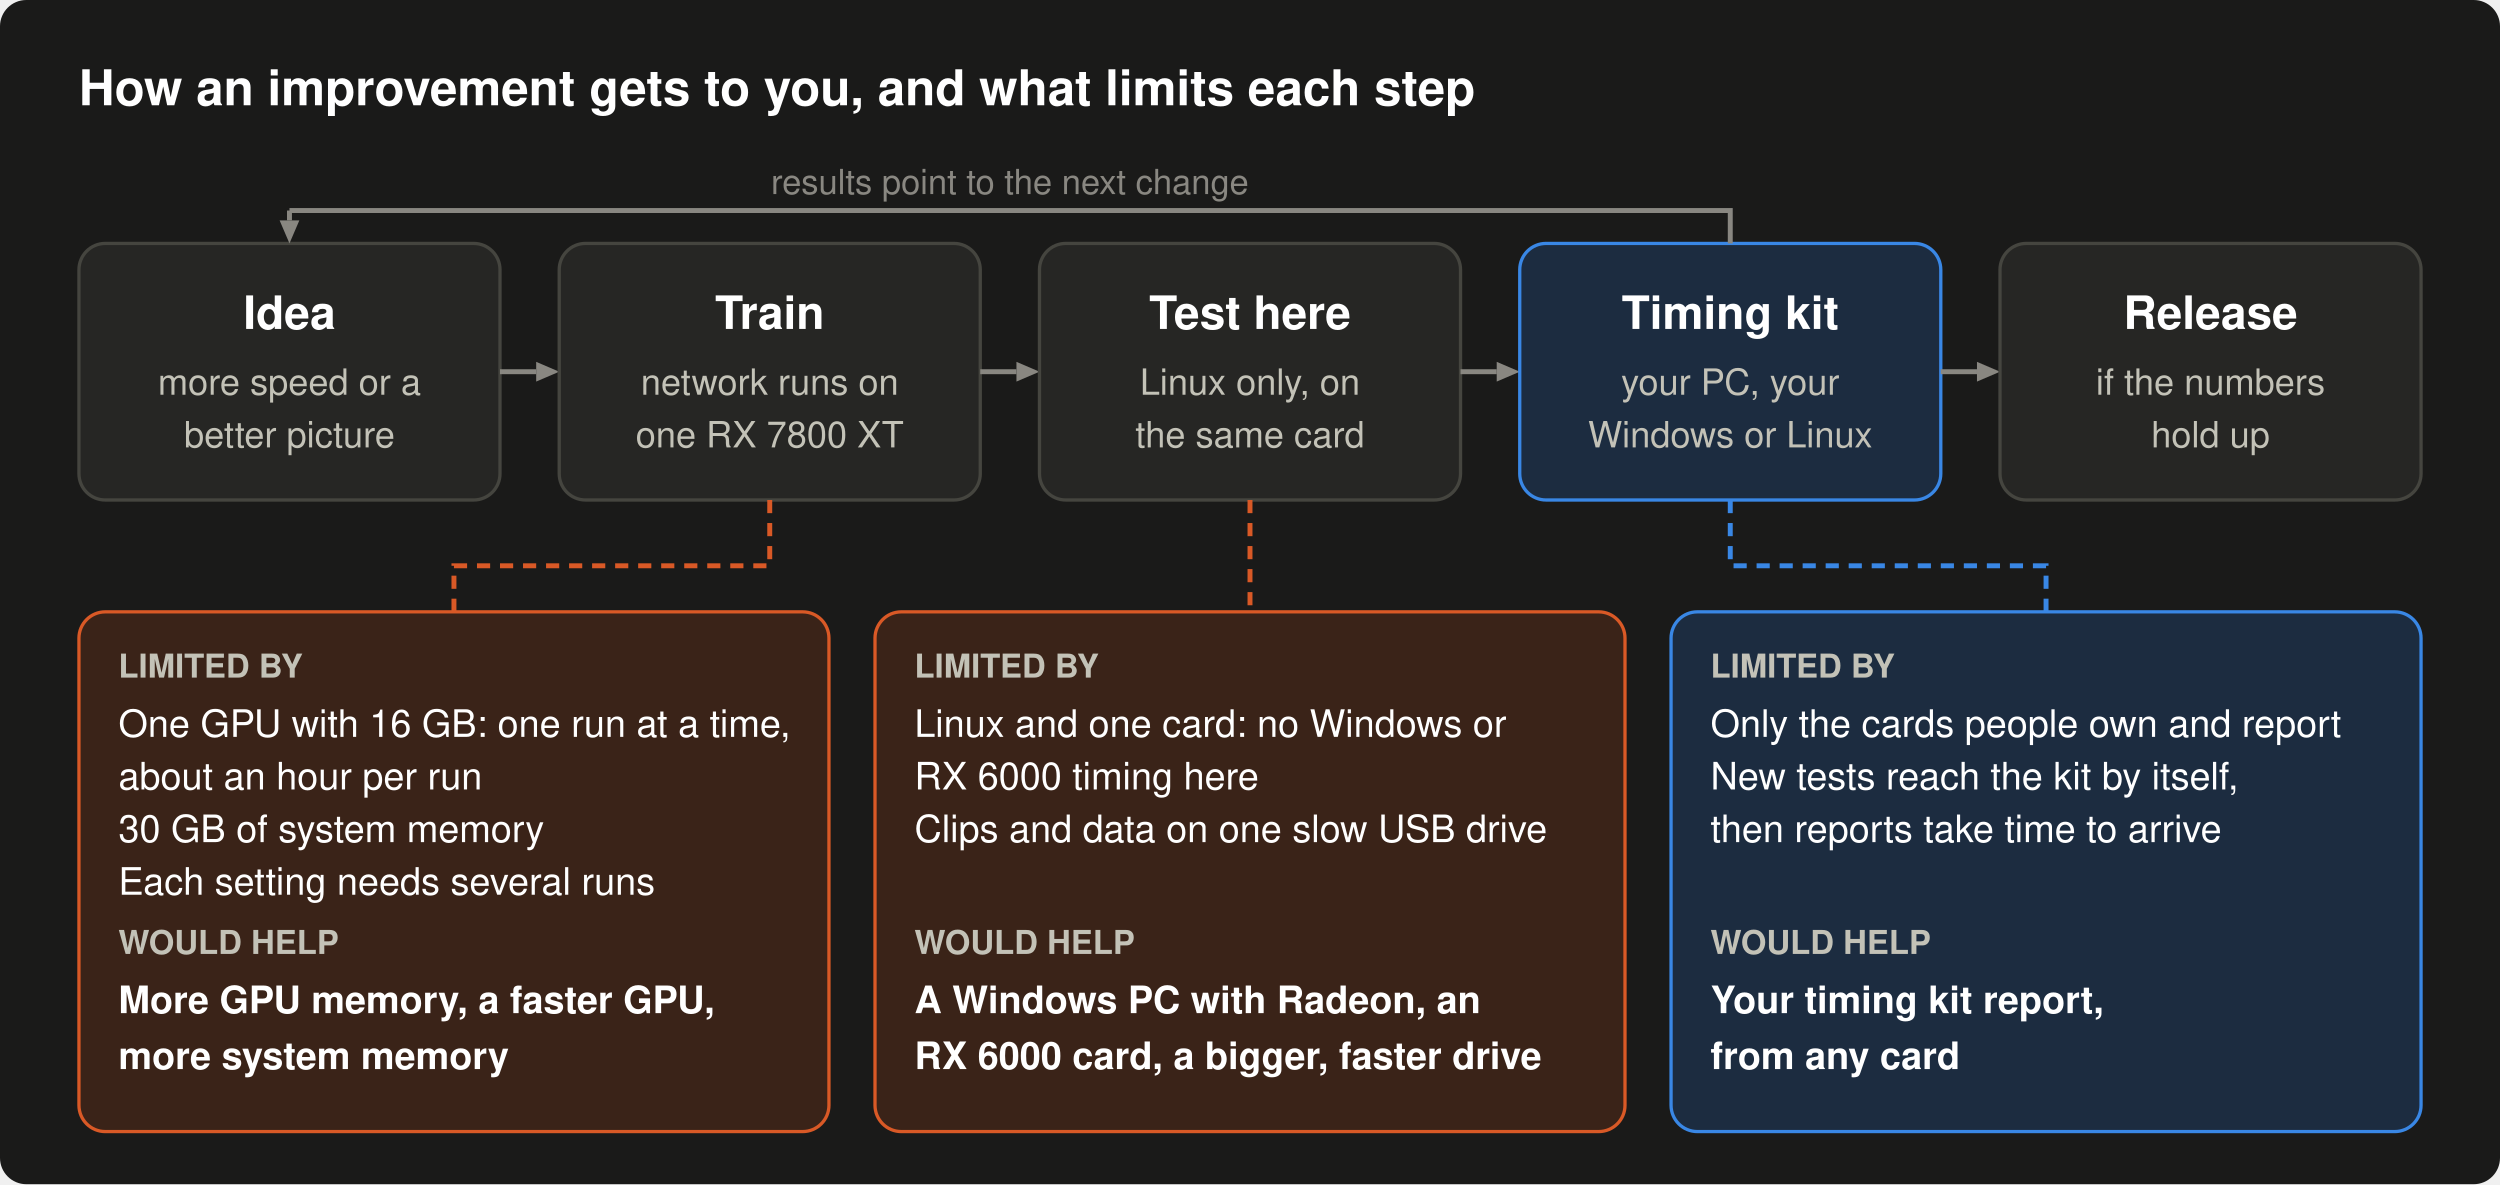
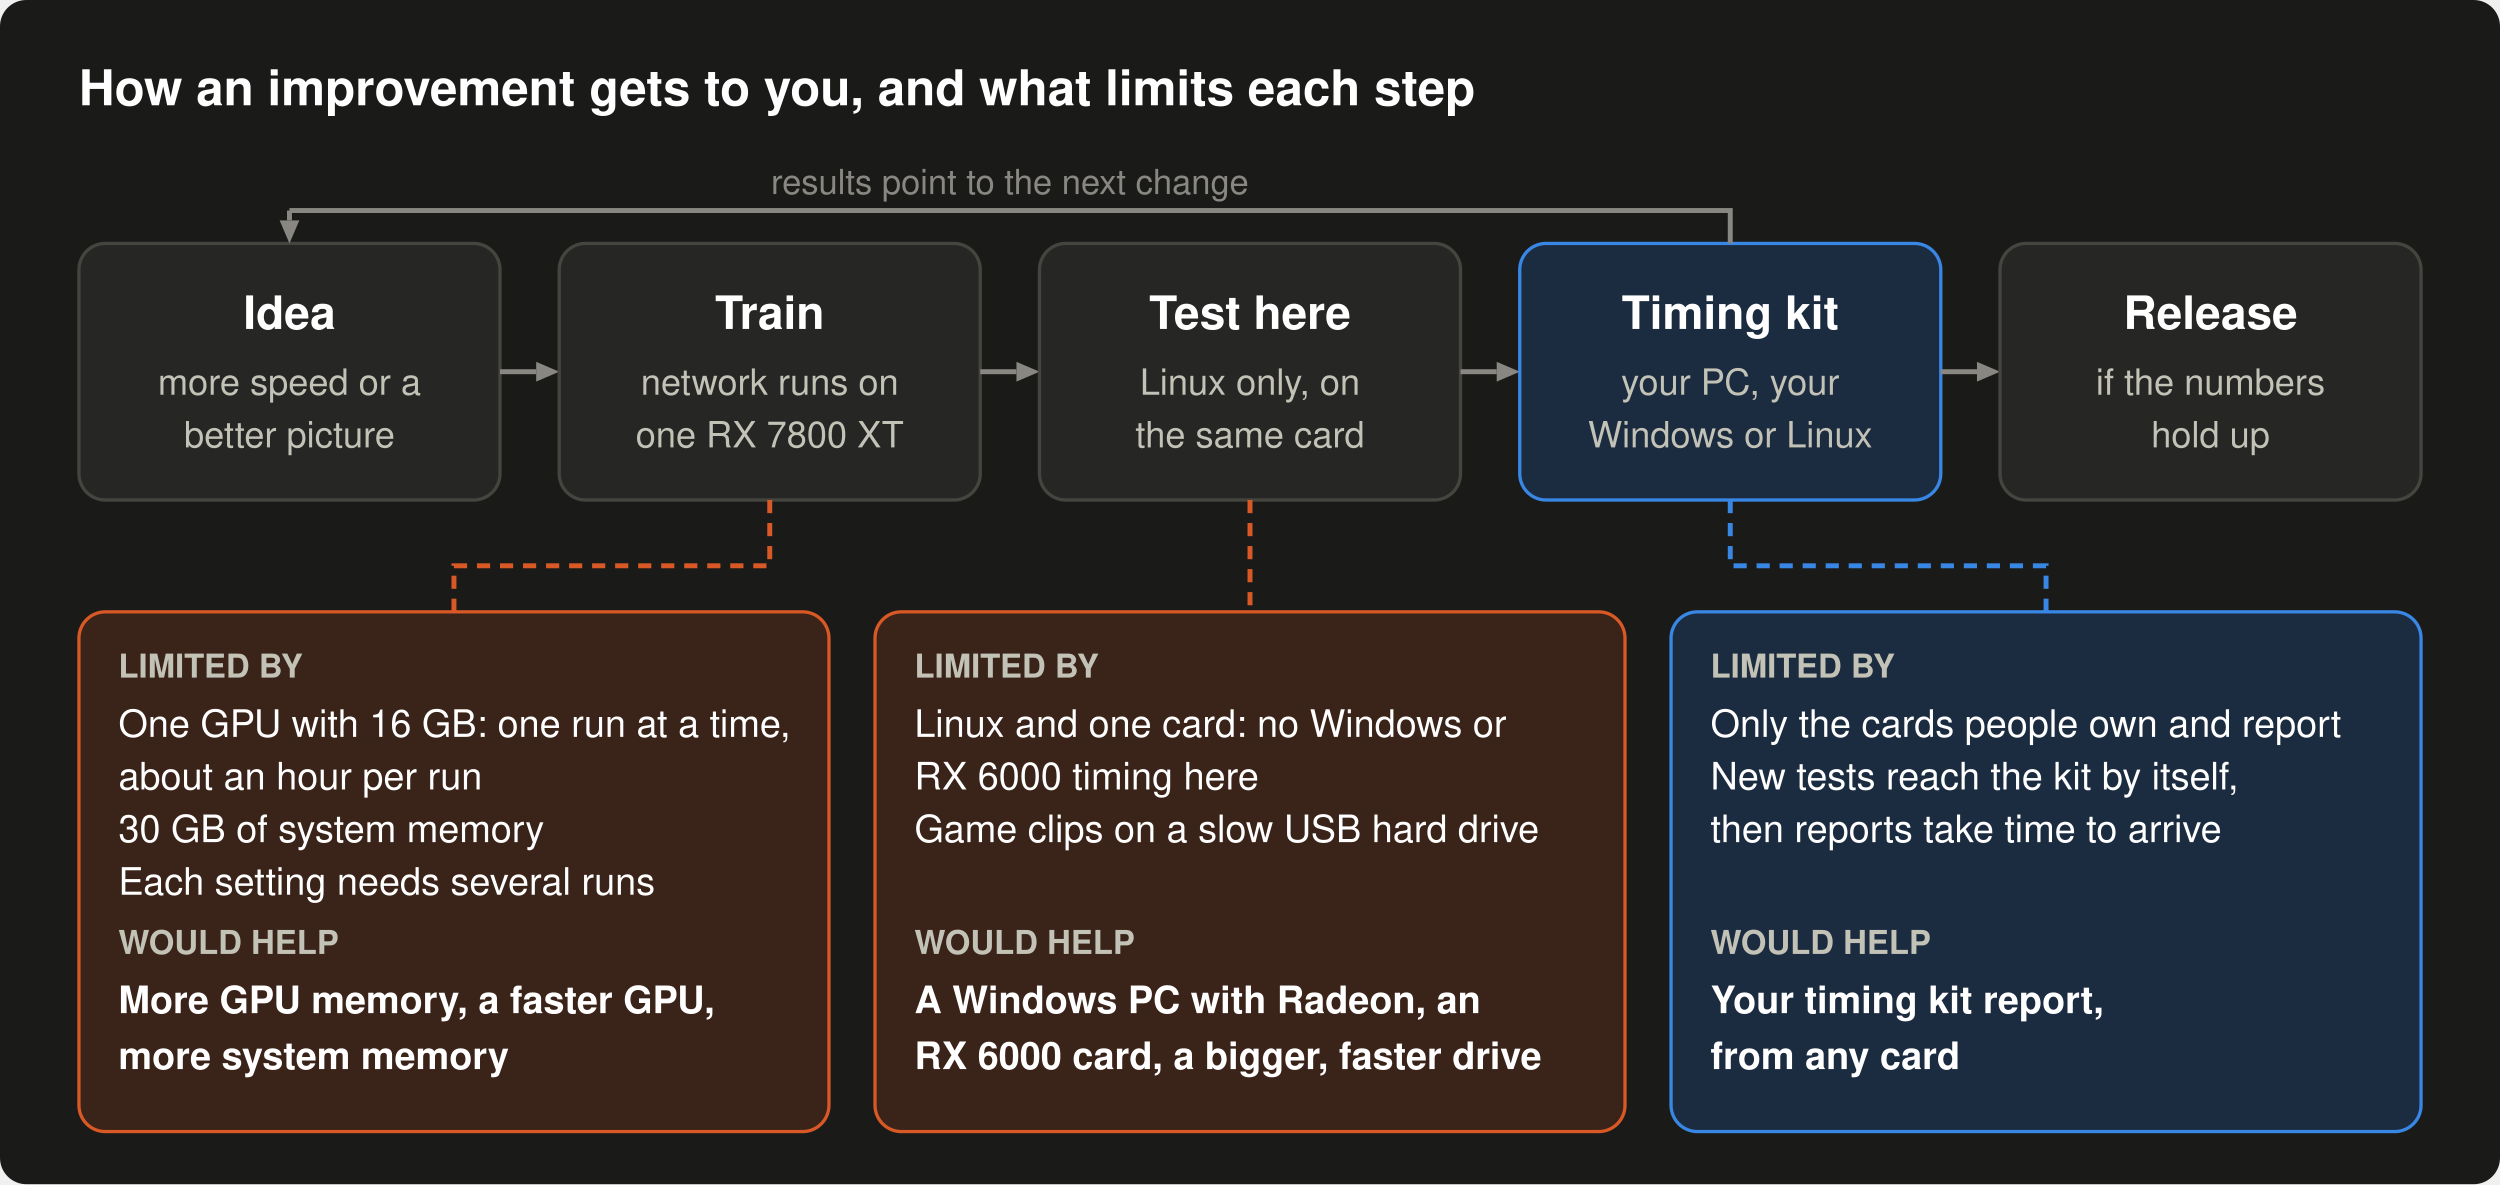
<svg xmlns="http://www.w3.org/2000/svg" width="760" height="360" viewBox="0 0 760 360" role="img" aria-label="The path of an improvement: idea, training on one RX 7800 XT, testing here on Linux, the timing kit on testers' PCs, release; kit results lead to the next change. Training is limited by one GPU with 16 GB, one run at a time at about an hour per run, 30 GB of system memory and several runs per setting; more GPU or system memory or a faster GPU would help. Testing here is limited to Linux and one card, with data on one slow USB drive; a Windows PC with Radeon, an RX 6000 card or a bigger, faster drive would help. The kit is limited to the cards people report, and reports take time to arrive after new tests reach the kit; your report helps.">
  <rect width="760" height="360" rx="8" fill="#1a1a19" />
  <text x="24" y="32" font-family="-apple-system, 'Segoe UI', Helvetica, Arial, sans-serif" font-size="15" font-weight="600" text-anchor="start" fill="#ffffff">How an improvement gets to you, and what limits each step</text>
  <rect x="24" y="74" width="128" height="78" rx="8" fill="#262624" stroke="#45453f" />
  <text x="88" y="100" font-family="-apple-system, 'Segoe UI', Helvetica, Arial, sans-serif" font-size="14" font-weight="600" text-anchor="middle" fill="#ffffff">Idea</text>
  <text x="88" y="120" font-family="-apple-system, 'Segoe UI', Helvetica, Arial, sans-serif" font-size="11" text-anchor="middle" fill="#c3c2b7">more speed or a</text>
  <text x="88" y="136" font-family="-apple-system, 'Segoe UI', Helvetica, Arial, sans-serif" font-size="11" text-anchor="middle" fill="#c3c2b7">better picture</text>
  <line x1="152" y1="113" x2="163" y2="113" stroke="#898781" stroke-width="1.5" />
  <polygon points="170,113 163,110 163,116" fill="#898781" />
  <rect x="170" y="74" width="128" height="78" rx="8" fill="#262624" stroke="#45453f" />
  <text x="234" y="100" font-family="-apple-system, 'Segoe UI', Helvetica, Arial, sans-serif" font-size="14" font-weight="600" text-anchor="middle" fill="#ffffff">Train</text>
  <text x="234" y="120" font-family="-apple-system, 'Segoe UI', Helvetica, Arial, sans-serif" font-size="11" text-anchor="middle" fill="#c3c2b7">network runs on</text>
  <text x="234" y="136" font-family="-apple-system, 'Segoe UI', Helvetica, Arial, sans-serif" font-size="11" text-anchor="middle" fill="#c3c2b7">one RX 7800 XT</text>
  <line x1="298" y1="113" x2="309" y2="113" stroke="#898781" stroke-width="1.5" />
  <polygon points="316,113 309,110 309,116" fill="#898781" />
  <rect x="316" y="74" width="128" height="78" rx="8" fill="#262624" stroke="#45453f" />
  <text x="380" y="100" font-family="-apple-system, 'Segoe UI', Helvetica, Arial, sans-serif" font-size="14" font-weight="600" text-anchor="middle" fill="#ffffff">Test here</text>
  <text x="380" y="120" font-family="-apple-system, 'Segoe UI', Helvetica, Arial, sans-serif" font-size="11" text-anchor="middle" fill="#c3c2b7">Linux only, on</text>
  <text x="380" y="136" font-family="-apple-system, 'Segoe UI', Helvetica, Arial, sans-serif" font-size="11" text-anchor="middle" fill="#c3c2b7">the same card</text>
  <line x1="444" y1="113" x2="455" y2="113" stroke="#898781" stroke-width="1.5" />
  <polygon points="462,113 455,110 455,116" fill="#898781" />
  <rect x="462" y="74" width="128" height="78" rx="8" fill="#1c2c40" stroke="#3987e5" />
  <text x="526" y="100" font-family="-apple-system, 'Segoe UI', Helvetica, Arial, sans-serif" font-size="14" font-weight="600" text-anchor="middle" fill="#ffffff">Timing kit</text>
  <text x="526" y="120" font-family="-apple-system, 'Segoe UI', Helvetica, Arial, sans-serif" font-size="11" text-anchor="middle" fill="#c3c2b7">your PC, your</text>
  <text x="526" y="136" font-family="-apple-system, 'Segoe UI', Helvetica, Arial, sans-serif" font-size="11" text-anchor="middle" fill="#c3c2b7">Windows or Linux</text>
  <line x1="590" y1="113" x2="601" y2="113" stroke="#898781" stroke-width="1.5" />
  <polygon points="608,113 601,110 601,116" fill="#898781" />
  <rect x="608" y="74" width="128" height="78" rx="8" fill="#262624" stroke="#45453f" />
  <text x="672" y="100" font-family="-apple-system, 'Segoe UI', Helvetica, Arial, sans-serif" font-size="14" font-weight="600" text-anchor="middle" fill="#ffffff">Release</text>
  <text x="672" y="120" font-family="-apple-system, 'Segoe UI', Helvetica, Arial, sans-serif" font-size="11" text-anchor="middle" fill="#c3c2b7">if the numbers</text>
  <text x="672" y="136" font-family="-apple-system, 'Segoe UI', Helvetica, Arial, sans-serif" font-size="11" text-anchor="middle" fill="#c3c2b7">hold up</text>
  <polyline points="526,74 526,64 88,64" fill="none" stroke="#898781" stroke-width="1.5" />
  <line x1="88" y1="64" x2="88" y2="67" stroke="#898781" stroke-width="1.5" />
  <polygon points="88,74 85,67 91,67" fill="#898781" />
  <text x="307" y="59" font-family="-apple-system, 'Segoe UI', Helvetica, Arial, sans-serif" font-size="10.5" text-anchor="middle" fill="#898781">results point to the next change</text>
  <polyline points="234,152 234,172 138,172 138,186" fill="none" stroke="#d95926" stroke-width="1.5" stroke-dasharray="4 3" />
  <rect x="24" y="186" width="228" height="158" rx="8" fill="#3a2318" stroke="#d95926" />
  <text x="36" y="206" font-family="-apple-system, 'Segoe UI', Helvetica, Arial, sans-serif" font-size="10" font-weight="600" text-anchor="start" fill="#c3c2b7">LIMITED BY</text>
  <text x="36" y="224" font-family="-apple-system, 'Segoe UI', Helvetica, Arial, sans-serif" font-size="11.5" text-anchor="start" fill="#ffffff">One GPU with 16 GB: one run at a time,</text>
  <text x="36" y="240" font-family="-apple-system, 'Segoe UI', Helvetica, Arial, sans-serif" font-size="11.5" text-anchor="start" fill="#ffffff">about an hour per run</text>
  <text x="36" y="256" font-family="-apple-system, 'Segoe UI', Helvetica, Arial, sans-serif" font-size="11.5" text-anchor="start" fill="#ffffff">30 GB of system memory</text>
  <text x="36" y="272" font-family="-apple-system, 'Segoe UI', Helvetica, Arial, sans-serif" font-size="11.5" text-anchor="start" fill="#ffffff">Each setting needs several runs</text>
  <text x="36" y="290" font-family="-apple-system, 'Segoe UI', Helvetica, Arial, sans-serif" font-size="10" font-weight="600" text-anchor="start" fill="#c3c2b7">WOULD HELP</text>
  <text x="36" y="308" font-family="-apple-system, 'Segoe UI', Helvetica, Arial, sans-serif" font-size="11.5" font-weight="600" text-anchor="start" fill="#ffffff">More GPU memory, a faster GPU,</text>
  <text x="36" y="325" font-family="-apple-system, 'Segoe UI', Helvetica, Arial, sans-serif" font-size="11.5" font-weight="600" text-anchor="start" fill="#ffffff">more system memory</text>
  <polyline points="380,152 380,172 380,172 380,186" fill="none" stroke="#d95926" stroke-width="1.5" stroke-dasharray="4 3" />
  <rect x="266" y="186" width="228" height="158" rx="8" fill="#3a2318" stroke="#d95926" />
  <text x="278" y="206" font-family="-apple-system, 'Segoe UI', Helvetica, Arial, sans-serif" font-size="10" font-weight="600" text-anchor="start" fill="#c3c2b7">LIMITED BY</text>
  <text x="278" y="224" font-family="-apple-system, 'Segoe UI', Helvetica, Arial, sans-serif" font-size="11.5" text-anchor="start" fill="#ffffff">Linux and one card: no Windows or</text>
  <text x="278" y="240" font-family="-apple-system, 'Segoe UI', Helvetica, Arial, sans-serif" font-size="11.5" text-anchor="start" fill="#ffffff">RX 6000 timing here</text>
-   <text x="278" y="256" font-family="-apple-system, 'Segoe UI', Helvetica, Arial, sans-serif" font-size="11.5" text-anchor="start" fill="#ffffff">Clips and data on one slow USB drive</text>
+   <text x="278" y="256" font-family="-apple-system, 'Segoe UI', Helvetica, Arial, sans-serif" font-size="11.5" text-anchor="start" fill="#ffffff">Game clips on a slow USB hard drive</text>
  <text x="278" y="290" font-family="-apple-system, 'Segoe UI', Helvetica, Arial, sans-serif" font-size="10" font-weight="600" text-anchor="start" fill="#c3c2b7">WOULD HELP</text>
  <text x="278" y="308" font-family="-apple-system, 'Segoe UI', Helvetica, Arial, sans-serif" font-size="11.5" font-weight="600" text-anchor="start" fill="#ffffff">A Windows PC with Radeon, an</text>
  <text x="278" y="325" font-family="-apple-system, 'Segoe UI', Helvetica, Arial, sans-serif" font-size="11.5" font-weight="600" text-anchor="start" fill="#ffffff">RX 6000 card, a bigger, faster drive</text>
  <polyline points="526,152 526,172 622,172 622,186" fill="none" stroke="#3987e5" stroke-width="1.5" stroke-dasharray="4 3" />
  <rect x="508" y="186" width="228" height="158" rx="8" fill="#1c2c40" stroke="#3987e5" />
  <text x="520" y="206" font-family="-apple-system, 'Segoe UI', Helvetica, Arial, sans-serif" font-size="10" font-weight="600" text-anchor="start" fill="#c3c2b7">LIMITED BY</text>
  <text x="520" y="224" font-family="-apple-system, 'Segoe UI', Helvetica, Arial, sans-serif" font-size="11.5" text-anchor="start" fill="#ffffff">Only the cards people own and report</text>
  <text x="520" y="240" font-family="-apple-system, 'Segoe UI', Helvetica, Arial, sans-serif" font-size="11.5" text-anchor="start" fill="#ffffff">New tests reach the kit by itself,</text>
  <text x="520" y="256" font-family="-apple-system, 'Segoe UI', Helvetica, Arial, sans-serif" font-size="11.5" text-anchor="start" fill="#ffffff">then reports take time to arrive</text>
  <text x="520" y="290" font-family="-apple-system, 'Segoe UI', Helvetica, Arial, sans-serif" font-size="10" font-weight="600" text-anchor="start" fill="#c3c2b7">WOULD HELP</text>
  <text x="520" y="308" font-family="-apple-system, 'Segoe UI', Helvetica, Arial, sans-serif" font-size="11.5" font-weight="600" text-anchor="start" fill="#ffffff">Your timing kit report,</text>
  <text x="520" y="325" font-family="-apple-system, 'Segoe UI', Helvetica, Arial, sans-serif" font-size="11.5" font-weight="600" text-anchor="start" fill="#ffffff">from any card</text>
</svg>
